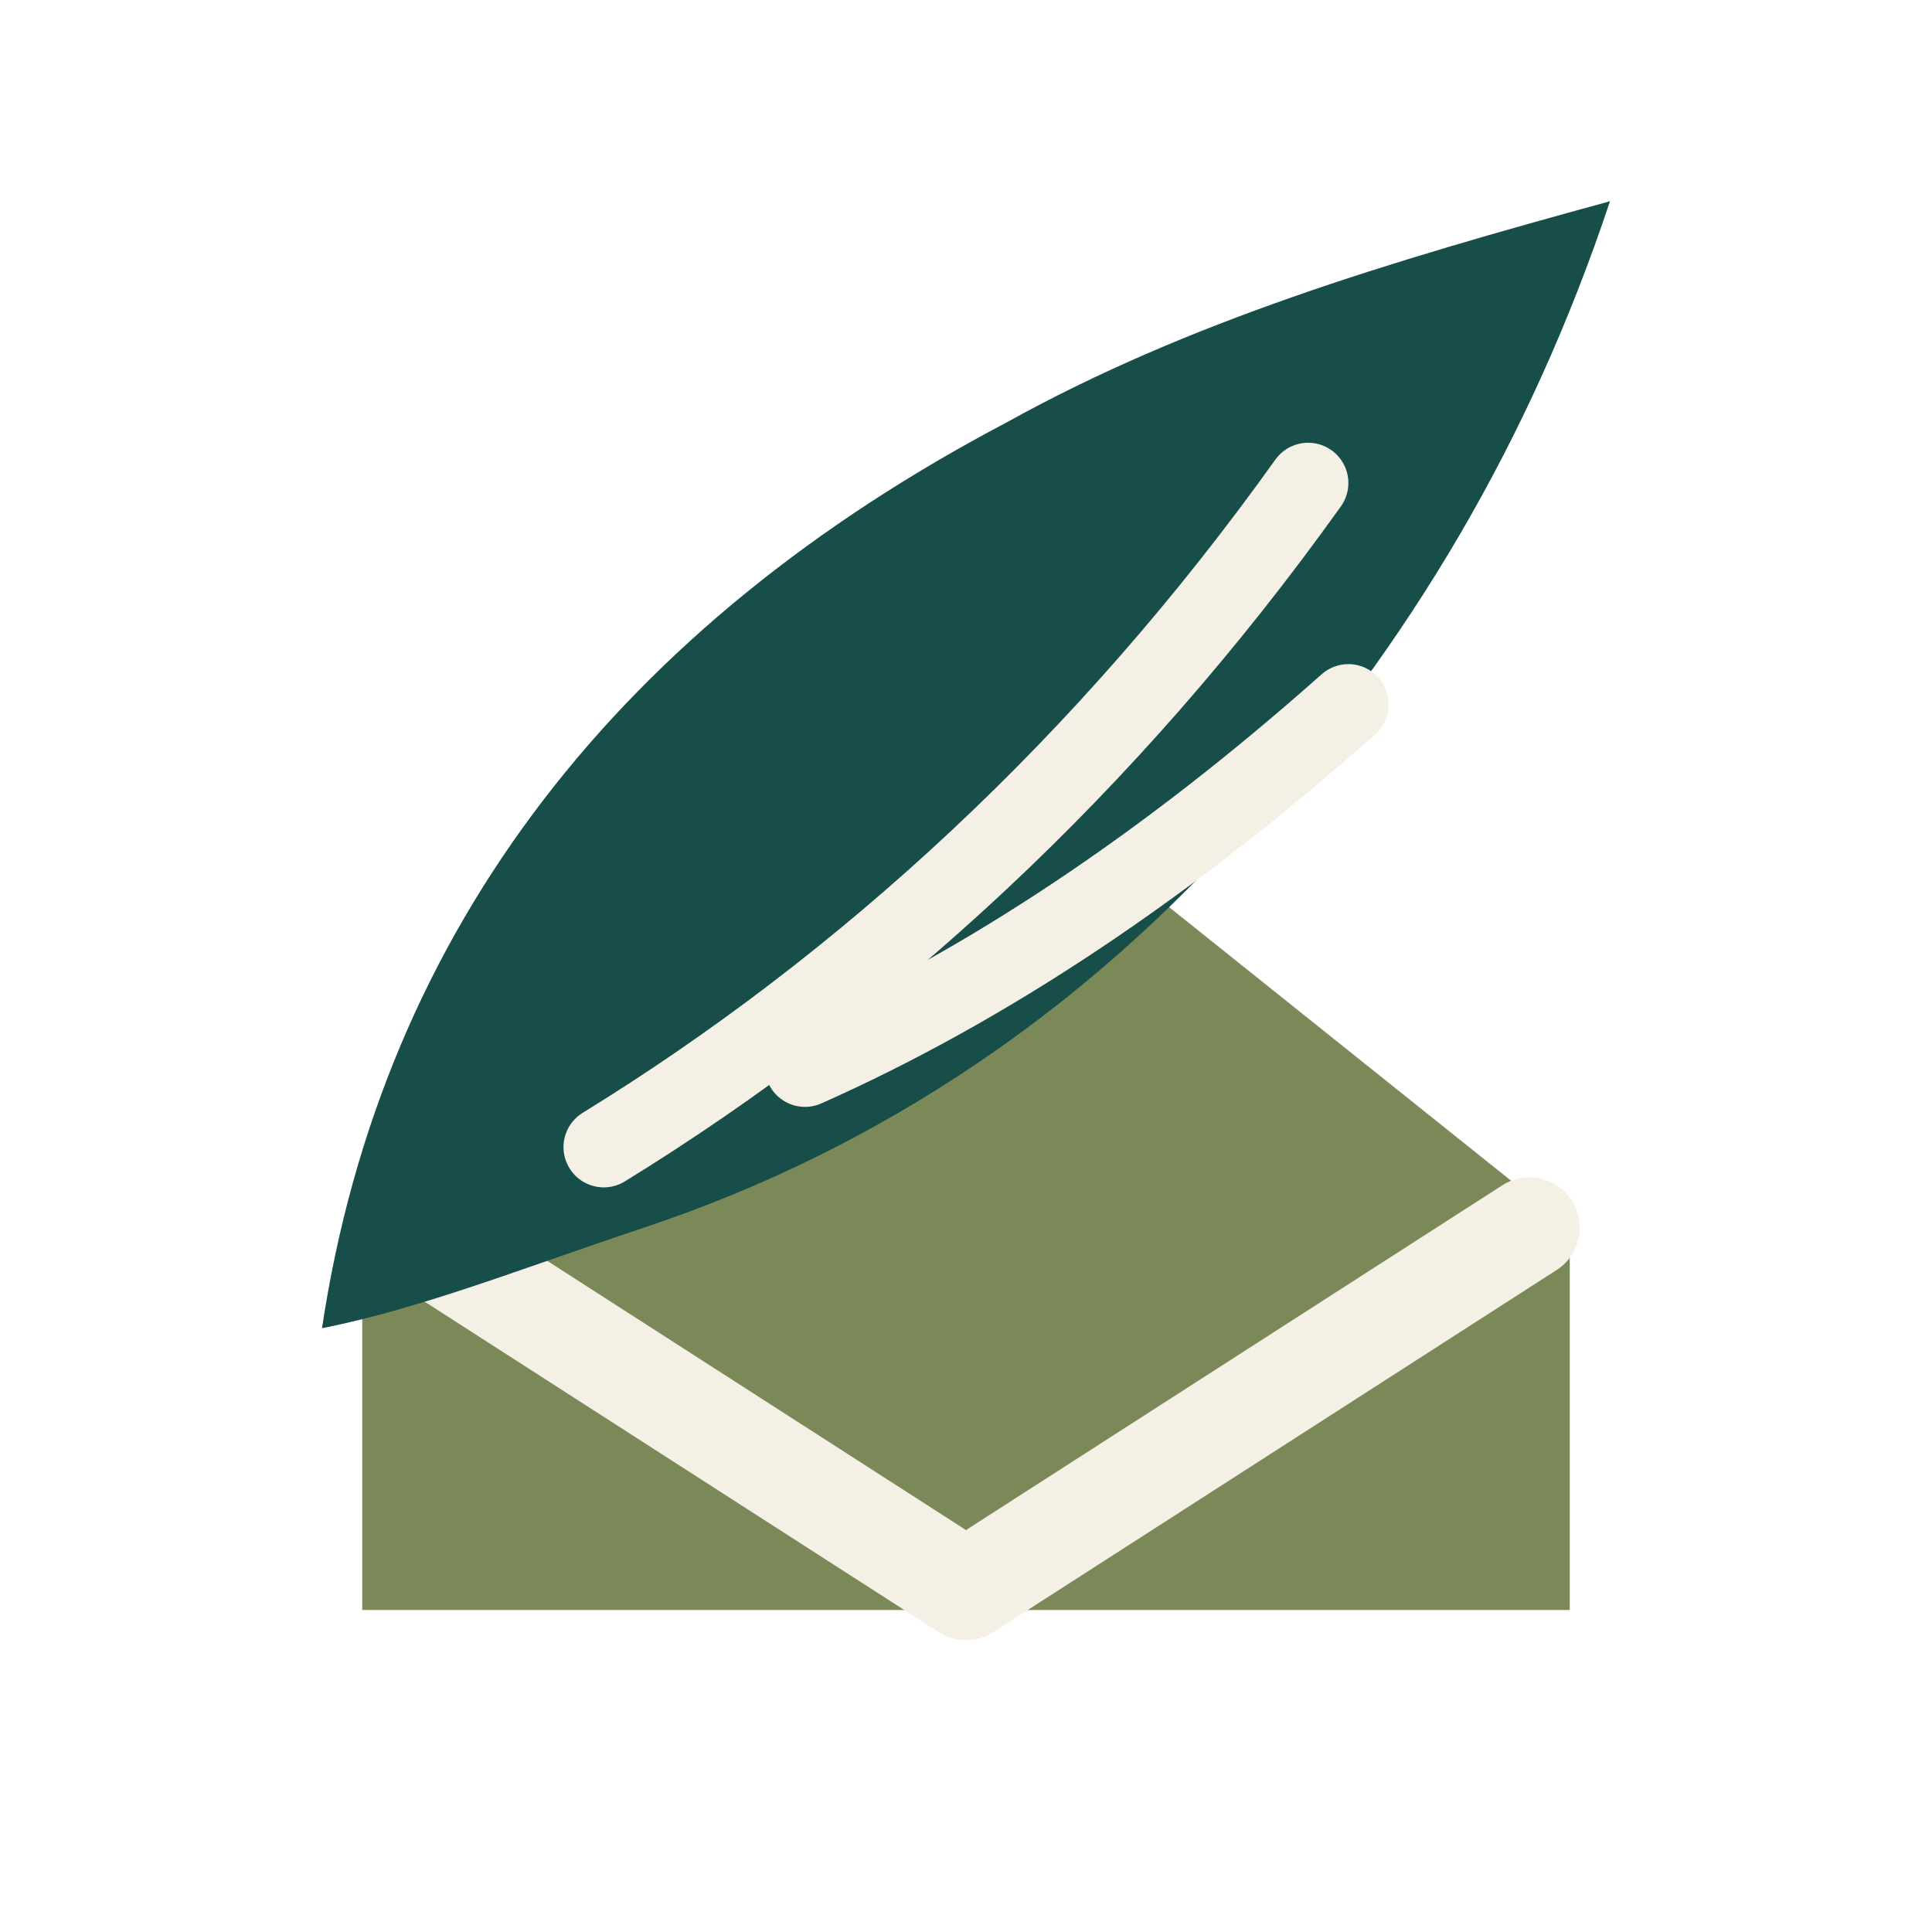
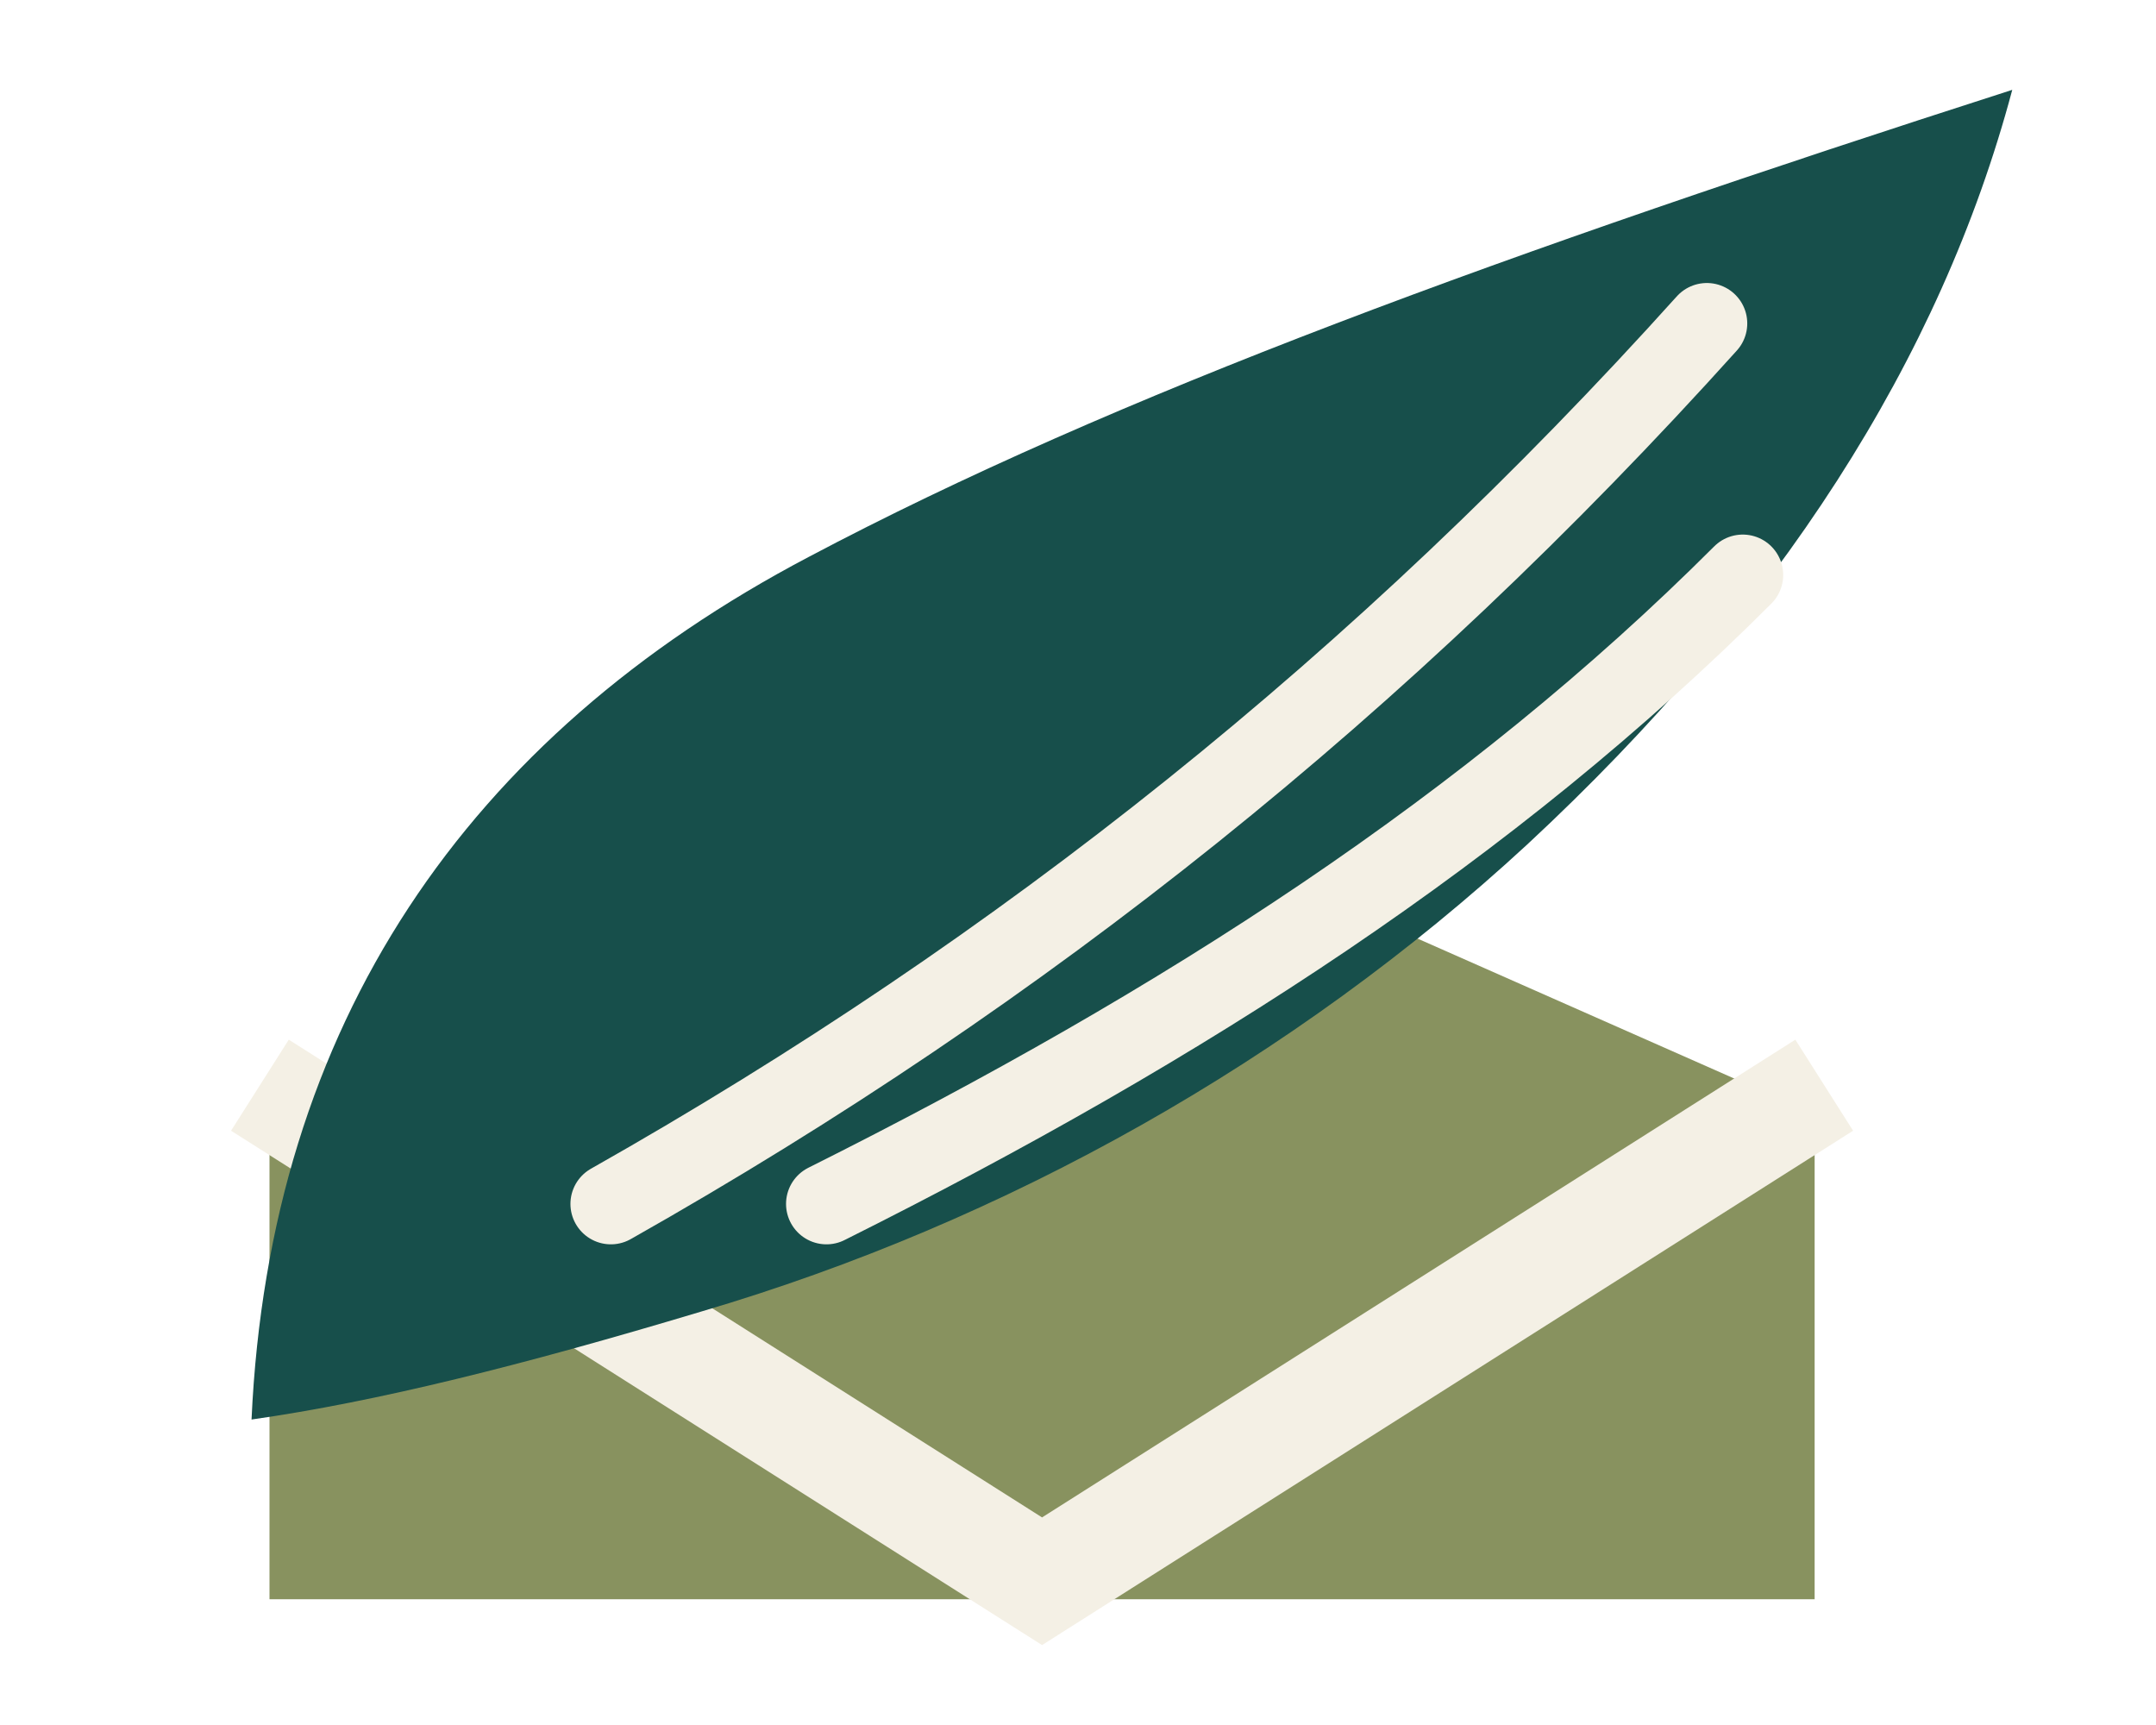
- <svg xmlns="http://www.w3.org/2000/svg" viewBox="0 0 96 96" role="img" aria-labelledby="title desc">
-   <path fill="#7b8959" d="M18 61 48 37l30 24v19H18Z" />
-   <path fill="none" stroke="#f4f0e5" stroke-linecap="round" stroke-linejoin="round" stroke-width="5" d="m20 61 28 18 28-18" />
-   <path fill="#174e49" d="M16 66c3-20 15-35 34-45 9-5 19-8 30-11-4 12-10 22-18 31-8 9-18 16-30 20-6 2-11 4-16 5Z" />
-   <path fill="none" stroke="#f4f0e5" stroke-linecap="round" stroke-width="4" d="M30 57c13-8 25-19 35-33M40 53c9-4 18-10 27-18" />
+ <svg xmlns="http://www.w3.org/2000/svg" viewBox="0 0 120 96" role="img" aria-labelledby="title desc">
+   <path fill="#88925f" d="M15 62 58 43l43 19v27H15Z" />
+   <path fill="none" stroke="#f4f0e5" stroke-linecap="square" stroke-linejoin="miter" stroke-width="6" d="m17 62 41 26 41-26" />
+   <path fill="#174f4b" d="M14 79c1-22 12-38 31-48C62 22 84 14 112 5c-4 15-13 29-27 42-13 12-29 21-46 26-10 3-18 5-25 6Z" />
+   <path fill="none" stroke="#f4f0e5" stroke-linecap="round" stroke-width="4.5" d="M34 67c23-13 43-29 61-49M46 67c20-10 37-21 51-35" />
</svg>
